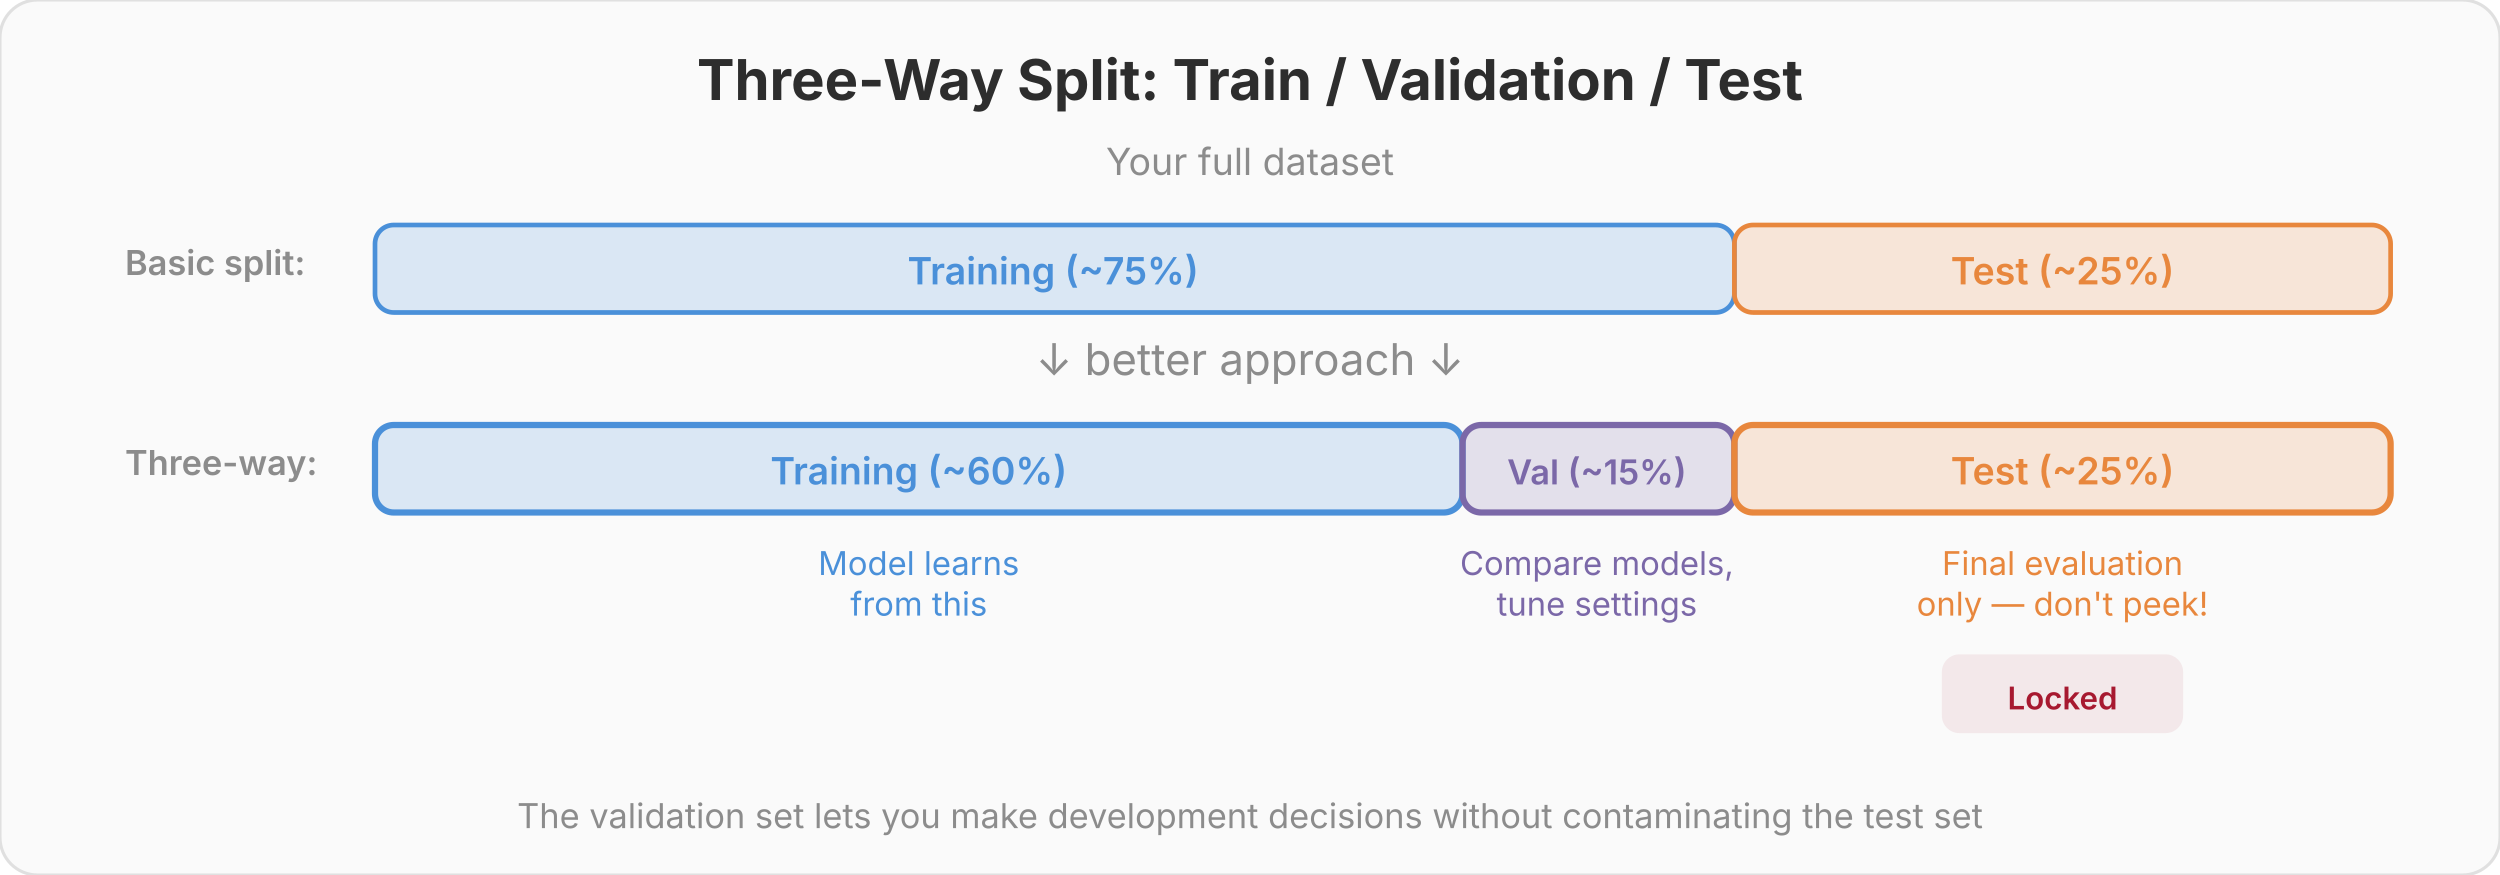
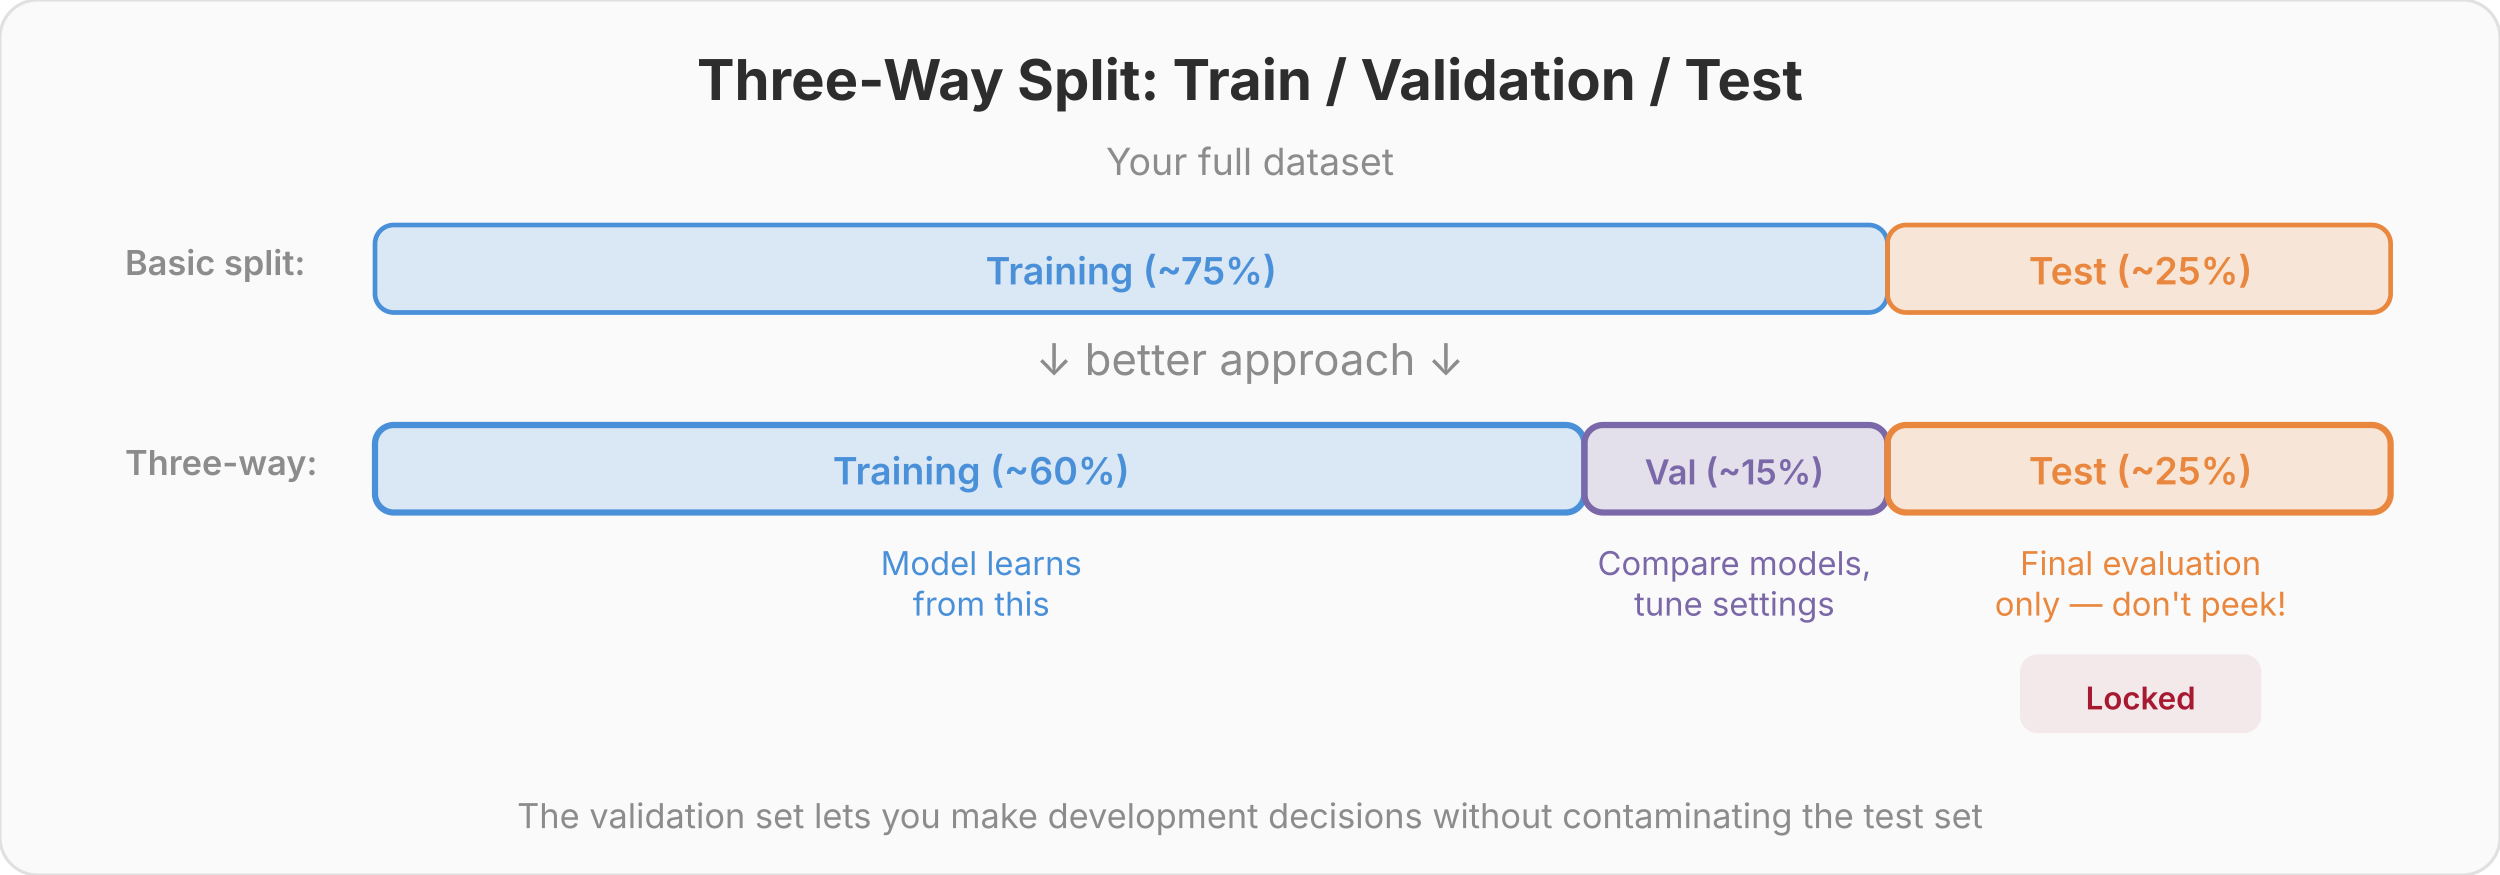
<svg xmlns="http://www.w3.org/2000/svg" viewBox="0 0 800 280" font-family="Inter, -apple-system, BlinkMacSystemFont, 'Segoe UI', sans-serif">
  <rect width="800" height="280" rx="12" fill="#FAFAFA" stroke="#E0E0E0" stroke-width="1" />
  <text x="400" y="32" text-anchor="middle" font-size="18" font-weight="700" fill="#2D2D2D">Three-Way Split: Train / Validation / Test</text>
  <text x="400" y="56" text-anchor="middle" font-size="12" fill="#8C8C8C">Your full dataset</text>
  <text x="40" y="88" font-size="11" font-weight="600" fill="#8C8C8C">Basic split:</text>
-   <rect x="120" y="72" width="435" height="28" rx="6" fill="#4A90D9" opacity="0.18" />
-   <rect x="120" y="72" width="435" height="28" rx="6" fill="none" stroke="#4A90D9" stroke-width="1.5" />
-   <text x="337" y="91" text-anchor="middle" font-size="12" font-weight="600" fill="#4A90D9">Training (~75%)</text>
-   <rect x="555" y="72" width="210" height="28" rx="6" fill="#E8873D" opacity="0.18" />
-   <rect x="555" y="72" width="210" height="28" rx="6" fill="none" stroke="#E8873D" stroke-width="1.5" />
-   <text x="660" y="91" text-anchor="middle" font-size="12" font-weight="600" fill="#E8873D">Test (~25%)</text>
+   <rect x="120" y="72" width="484" height="28" rx="6" fill="#4A90D9" opacity="0.18" />
+   <rect x="120" y="72" width="484" height="28" rx="6" fill="none" stroke="#4A90D9" stroke-width="1.5" />
+   <text x="362" y="91" text-anchor="middle" font-size="12" font-weight="600" fill="#4A90D9">Training (~75%)</text>
+   <rect x="604" y="72" width="161" height="28" rx="6" fill="#E8873D" opacity="0.18" />
+   <rect x="604" y="72" width="161" height="28" rx="6" fill="none" stroke="#E8873D" stroke-width="1.5" />
+   <text x="685" y="91" text-anchor="middle" font-size="12" font-weight="600" fill="#E8873D">Test (~25%)</text>
  <text x="400" y="120" text-anchor="middle" font-size="14" fill="#8C8C8C">↓ better approach ↓</text>
  <text x="40" y="152" font-size="11" font-weight="600" fill="#8C8C8C">Three-way:</text>
-   <rect x="120" y="136" width="348" height="28" rx="6" fill="#4A90D9" opacity="0.18" />
-   <rect x="120" y="136" width="348" height="28" rx="6" fill="none" stroke="#4A90D9" stroke-width="2" />
-   <text x="294" y="155" text-anchor="middle" font-size="12" font-weight="600" fill="#4A90D9">Training (~60%)</text>
-   <rect x="468" y="136" width="87" height="28" rx="6" fill="#7B68A8" opacity="0.18" />
-   <rect x="468" y="136" width="87" height="28" rx="6" fill="none" stroke="#7B68A8" stroke-width="2" />
-   <text x="511" y="155" text-anchor="middle" font-size="11" font-weight="600" fill="#7B68A8">Val (~15%)</text>
-   <rect x="555" y="136" width="210" height="28" rx="6" fill="#E8873D" opacity="0.18" />
-   <rect x="555" y="136" width="210" height="28" rx="6" fill="none" stroke="#E8873D" stroke-width="2" />
-   <text x="660" y="155" text-anchor="middle" font-size="12" font-weight="600" fill="#E8873D">Test (~25%)</text>
-   <text x="294" y="184" text-anchor="middle" font-size="10.5" fill="#4A90D9">Model learns</text>
-   <text x="294" y="197" text-anchor="middle" font-size="10.5" fill="#4A90D9">from this</text>
-   <text x="511" y="184" text-anchor="middle" font-size="10.5" fill="#7B68A8">Compare models,</text>
-   <text x="511" y="197" text-anchor="middle" font-size="10.5" fill="#7B68A8">tune settings</text>
-   <text x="660" y="184" text-anchor="middle" font-size="10.5" fill="#E8873D">Final evaluation</text>
-   <text x="660" y="197" text-anchor="middle" font-size="10.5" fill="#E8873D">only — don't peek!</text>
-   <rect x="622" y="210" width="76" height="24" rx="5" fill="#A71930" opacity="0.08" stroke="#A71930" stroke-width="1.2" />
-   <text x="660" y="227" text-anchor="middle" font-size="10" font-weight="600" fill="#A71930">Locked</text>
+   <rect x="120" y="136" width="387" height="28" rx="6" fill="#4A90D9" opacity="0.18" />
+   <rect x="120" y="136" width="387" height="28" rx="6" fill="none" stroke="#4A90D9" stroke-width="2" />
+   <text x="314" y="155" text-anchor="middle" font-size="12" font-weight="600" fill="#4A90D9">Training (~60%)</text>
+   <rect x="507" y="136" width="97" height="28" rx="6" fill="#7B68A8" opacity="0.18" />
+   <rect x="507" y="136" width="97" height="28" rx="6" fill="none" stroke="#7B68A8" stroke-width="2" />
+   <text x="555" y="155" text-anchor="middle" font-size="11" font-weight="600" fill="#7B68A8">Val (~15%)</text>
+   <rect x="604" y="136" width="161" height="28" rx="6" fill="#E8873D" opacity="0.18" />
+   <rect x="604" y="136" width="161" height="28" rx="6" fill="none" stroke="#E8873D" stroke-width="2" />
+   <text x="685" y="155" text-anchor="middle" font-size="12" font-weight="600" fill="#E8873D">Test (~25%)</text>
+   <text x="314" y="184" text-anchor="middle" font-size="10.5" fill="#4A90D9">Model learns</text>
+   <text x="314" y="197" text-anchor="middle" font-size="10.5" fill="#4A90D9">from this</text>
+   <text x="555" y="184" text-anchor="middle" font-size="10.5" fill="#7B68A8">Compare models,</text>
+   <text x="555" y="197" text-anchor="middle" font-size="10.5" fill="#7B68A8">tune settings</text>
+   <text x="685" y="184" text-anchor="middle" font-size="10.5" fill="#E8873D">Final evaluation</text>
+   <text x="685" y="197" text-anchor="middle" font-size="10.5" fill="#E8873D">only — don't peek!</text>
+   <rect x="647" y="210" width="76" height="24" rx="5" fill="#A71930" opacity="0.08" stroke="#A71930" stroke-width="1.2" />
+   <text x="685" y="227" text-anchor="middle" font-size="10" font-weight="600" fill="#A71930">Locked</text>
  <text x="400" y="265" text-anchor="middle" font-size="11" fill="#8C8C8C">The validation set lets you make development decisions without contaminating the test set</text>
</svg>
